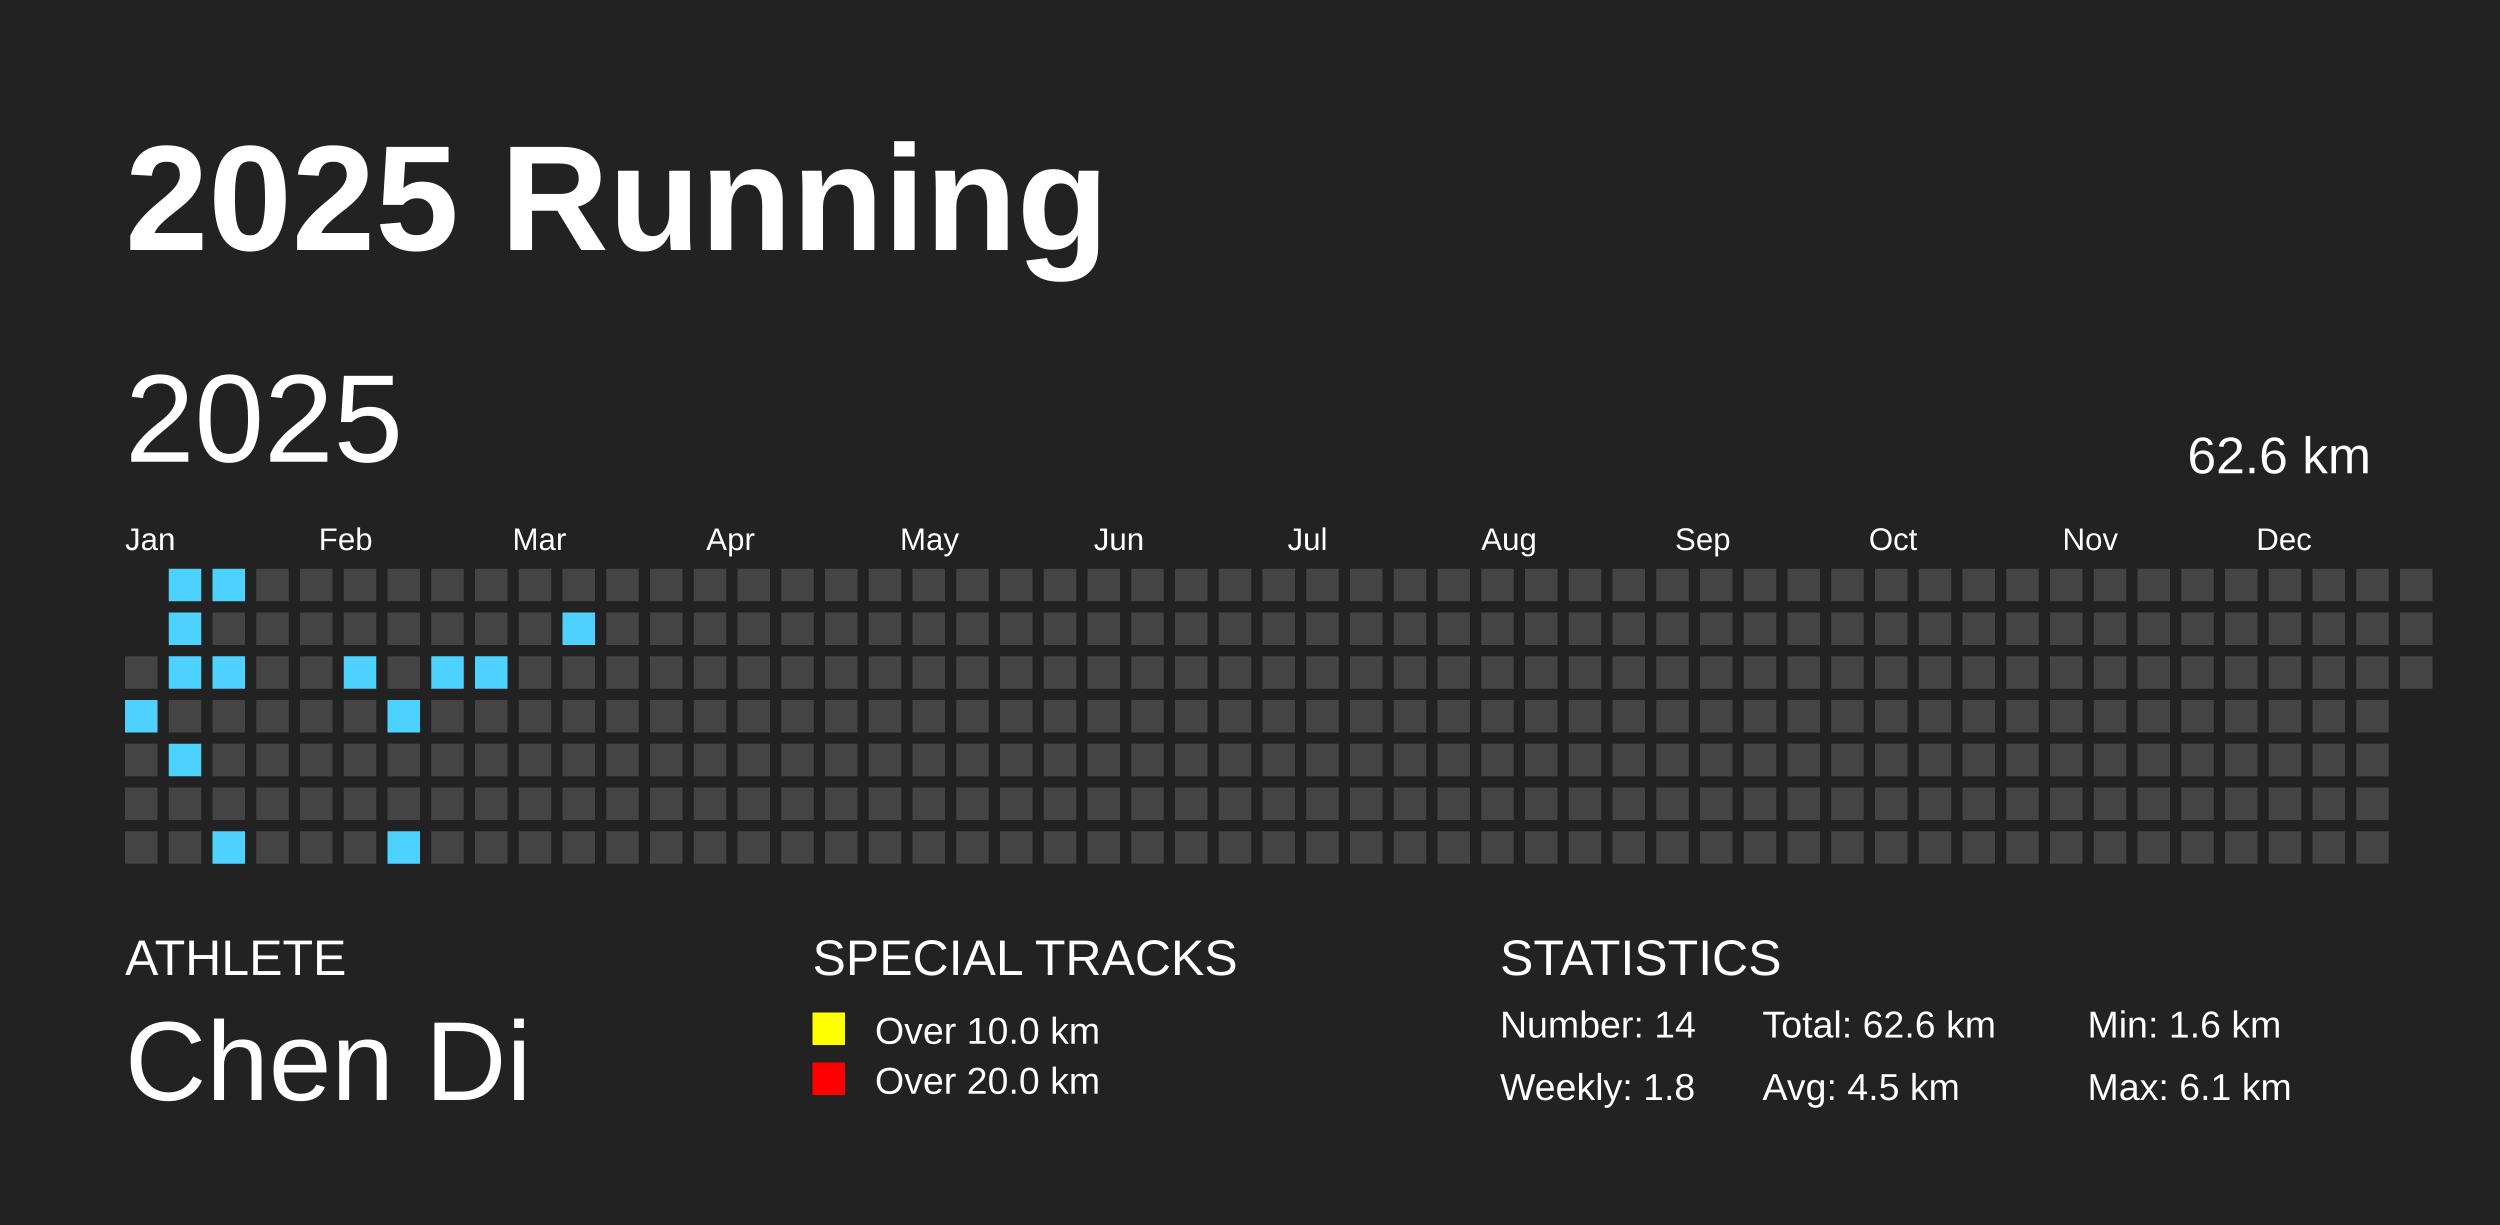
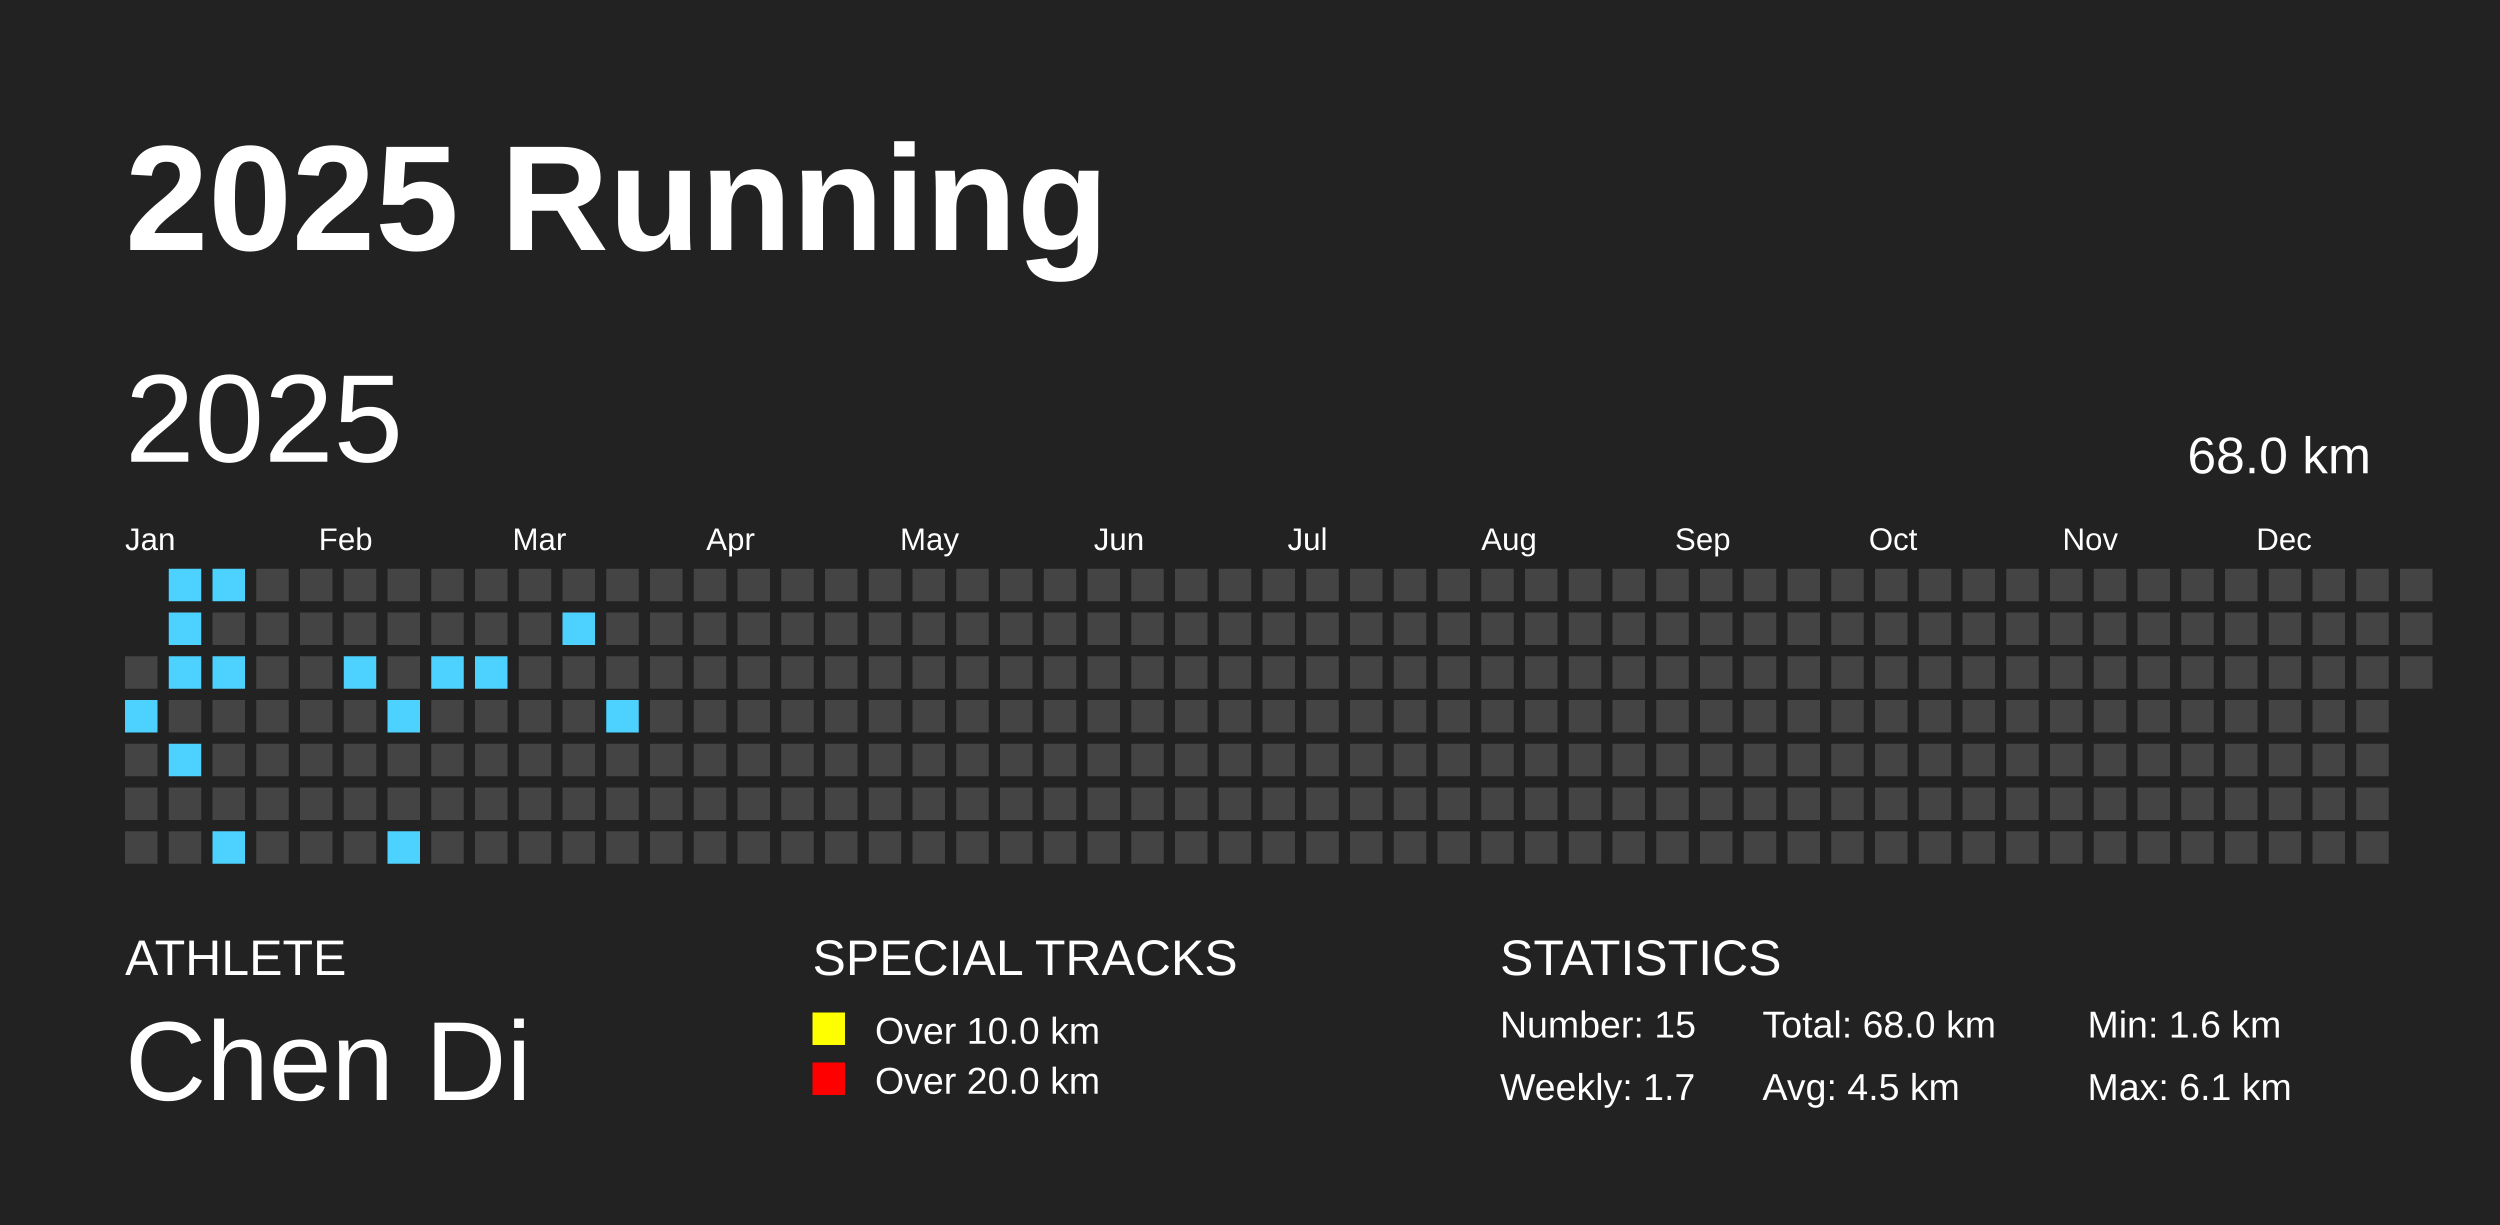
<svg xmlns="http://www.w3.org/2000/svg" baseProfile="full" height="98mm" version="1.1" viewBox="0,0,200,98" width="200mm">
  <defs />
  <rect fill="#222222" height="98" width="200" x="0" y="0" />
  <text fill="#FFFFFF" style="font-size:12px; font-family:Arial; font-weight:bold;" x="10" y="20">2025 Running</text>
  <text fill="#FFFFFF" style="font-size:4px; font-family:Arial" x="10" y="78">ATHLETE</text>
  <text fill="#FFFFFF" style="font-size:9px; font-family:Arial" x="10" y="88">Chen Di</text>
  <text fill="#FFFFFF" style="font-size:4px; font-family:Arial" x="65" y="78">SPECIAL TRACKS</text>
  <rect fill="yellow" height="2.6" width="2.6" x="65" y="81" />
  <text fill="#FFFFFF" style="font-size:3px; font-family:Arial" x="70" y="83.5">Over 10.0 km</text>
  <rect fill="red" height="2.6" width="2.6" x="65" y="85" />
  <text fill="#FFFFFF" style="font-size:3px; font-family:Arial" x="70" y="87.5">Over 20.0 km</text>
  <text fill="#FFFFFF" style="font-size:4px; font-family:Arial" x="120" y="78">STATISTICS</text>
-   <text fill="#FFFFFF" style="font-size:3px; font-family:Arial" x="120" y="83">Number: 14</text>
-   <text fill="#FFFFFF" style="font-size:3px; font-family:Arial" x="120" y="88">Weekly: 1.8</text>
-   <text fill="#FFFFFF" style="font-size:3px; font-family:Arial" x="141" y="83">Total: 62.6 km</text>
+   <text fill="#FFFFFF" style="font-size:3px; font-family:Arial" x="120" y="83">Number: 15</text>
+   <text fill="#FFFFFF" style="font-size:3px; font-family:Arial" x="120" y="88">Weekly: 1.7</text>
+   <text fill="#FFFFFF" style="font-size:3px; font-family:Arial" x="141" y="83">Total: 68.0 km</text>
  <text fill="#FFFFFF" style="font-size:3px; font-family:Arial" x="141" y="88">Avg: 4.5 km</text>
  <text fill="#FFFFFF" style="font-size:3px; font-family:Arial" x="167" y="83">Min: 1.6 km</text>
  <text fill="#FFFFFF" style="font-size:3px; font-family:Arial" x="167" y="88">Max: 6.1 km</text>
  <text dominant-baseline="hanging" fill="#FFFFFF" style="font-size:10.0px; font-family:Arial;" x="10" y="30">2025</text>
-   <text dominant-baseline="hanging" fill="#FFFFFF" style="font-size:4.125px; font-family:Arial;" x="175" y="35">62.6 km</text>
+   <text dominant-baseline="hanging" fill="#FFFFFF" style="font-size:4.125px; font-family:Arial;" x="175" y="35">68.0 km</text>
  <text fill="#FFFFFF" style="font-size:2.5px; font-family:Arial" x="10.0" y="44">Jan</text>
  <text fill="#FFFFFF" style="font-size:2.5px; font-family:Arial" x="25.5" y="44">Feb</text>
  <text fill="#FFFFFF" style="font-size:2.5px; font-family:Arial" x="41.0" y="44">Mar</text>
  <text fill="#FFFFFF" style="font-size:2.5px; font-family:Arial" x="56.5" y="44">Apr</text>
  <text fill="#FFFFFF" style="font-size:2.5px; font-family:Arial" x="72.0" y="44">May</text>
  <text fill="#FFFFFF" style="font-size:2.5px; font-family:Arial" x="87.5" y="44">Jun</text>
  <text fill="#FFFFFF" style="font-size:2.5px; font-family:Arial" x="103.0" y="44">Jul</text>
  <text fill="#FFFFFF" style="font-size:2.5px; font-family:Arial" x="118.5" y="44">Aug</text>
  <text fill="#FFFFFF" style="font-size:2.5px; font-family:Arial" x="134.0" y="44">Sep</text>
  <text fill="#FFFFFF" style="font-size:2.5px; font-family:Arial" x="149.5" y="44">Oct</text>
  <text fill="#FFFFFF" style="font-size:2.5px; font-family:Arial" x="165.0" y="44">Nov</text>
  <text fill="#FFFFFF" style="font-size:2.5px; font-family:Arial" x="180.5" y="44">Dec</text>
  <rect fill="#444444" height="2.6" width="2.6" x="10.0" y="52.5" />
  <rect fill="#4DD2FF" height="2.6" width="2.6" x="10.0" y="56.0" />
  <rect fill="#444444" height="2.6" width="2.6" x="10.0" y="59.5" />
  <rect fill="#444444" height="2.6" width="2.6" x="10.0" y="63.0" />
  <rect fill="#444444" height="2.6" width="2.6" x="10.0" y="66.5" />
  <rect fill="#4DD2FF" height="2.6" width="2.6" x="13.5" y="45.5" />
  <rect fill="#4DD2FF" height="2.6" width="2.6" x="13.5" y="49.0" />
  <rect fill="#4DD2FF" height="2.6" width="2.6" x="13.5" y="52.5" />
  <rect fill="#444444" height="2.6" width="2.6" x="13.5" y="56.0" />
  <rect fill="#4DD2FF" height="2.6" width="2.6" x="13.5" y="59.5" />
  <rect fill="#444444" height="2.6" width="2.6" x="13.5" y="63.0" />
  <rect fill="#444444" height="2.6" width="2.6" x="13.5" y="66.5" />
  <rect fill="#4DD2FF" height="2.6" width="2.6" x="17.0" y="45.5" />
  <rect fill="#444444" height="2.6" width="2.6" x="17.0" y="49.0" />
  <rect fill="#4DD2FF" height="2.6" width="2.6" x="17.0" y="52.5" />
  <rect fill="#444444" height="2.6" width="2.6" x="17.0" y="56.0" />
  <rect fill="#444444" height="2.6" width="2.6" x="17.0" y="59.5" />
  <rect fill="#444444" height="2.6" width="2.6" x="17.0" y="63.0" />
  <rect fill="#4DD2FF" height="2.6" width="2.6" x="17.0" y="66.5" />
  <rect fill="#444444" height="2.6" width="2.6" x="20.5" y="45.5" />
  <rect fill="#444444" height="2.6" width="2.6" x="20.5" y="49.0" />
  <rect fill="#444444" height="2.6" width="2.6" x="20.5" y="52.5" />
  <rect fill="#444444" height="2.6" width="2.6" x="20.5" y="56.0" />
  <rect fill="#444444" height="2.6" width="2.6" x="20.5" y="59.5" />
  <rect fill="#444444" height="2.6" width="2.6" x="20.5" y="63.0" />
  <rect fill="#444444" height="2.6" width="2.6" x="20.5" y="66.5" />
  <rect fill="#444444" height="2.6" width="2.6" x="24.0" y="45.5" />
  <rect fill="#444444" height="2.6" width="2.6" x="24.0" y="49.0" />
  <rect fill="#444444" height="2.6" width="2.6" x="24.0" y="52.5" />
  <rect fill="#444444" height="2.6" width="2.6" x="24.0" y="56.0" />
  <rect fill="#444444" height="2.6" width="2.6" x="24.0" y="59.5" />
  <rect fill="#444444" height="2.6" width="2.6" x="24.0" y="63.0" />
  <rect fill="#444444" height="2.6" width="2.6" x="24.0" y="66.5" />
  <rect fill="#444444" height="2.6" width="2.6" x="27.5" y="45.5" />
  <rect fill="#444444" height="2.6" width="2.6" x="27.5" y="49.0" />
  <rect fill="#4DD2FF" height="2.6" width="2.6" x="27.5" y="52.5" />
  <rect fill="#444444" height="2.6" width="2.6" x="27.5" y="56.0" />
  <rect fill="#444444" height="2.6" width="2.6" x="27.5" y="59.5" />
  <rect fill="#444444" height="2.6" width="2.6" x="27.5" y="63.0" />
  <rect fill="#444444" height="2.6" width="2.6" x="27.5" y="66.5" />
  <rect fill="#444444" height="2.6" width="2.6" x="31.0" y="45.5" />
  <rect fill="#444444" height="2.6" width="2.6" x="31.0" y="49.0" />
  <rect fill="#444444" height="2.6" width="2.6" x="31.0" y="52.5" />
  <rect fill="#4DD2FF" height="2.6" width="2.6" x="31.0" y="56.0" />
  <rect fill="#444444" height="2.6" width="2.6" x="31.0" y="59.5" />
  <rect fill="#444444" height="2.6" width="2.6" x="31.0" y="63.0" />
  <rect fill="#4DD2FF" height="2.6" width="2.6" x="31.0" y="66.5" />
  <rect fill="#444444" height="2.6" width="2.6" x="34.5" y="45.5" />
  <rect fill="#444444" height="2.6" width="2.6" x="34.5" y="49.0" />
  <rect fill="#4DD2FF" height="2.6" width="2.6" x="34.5" y="52.5" />
  <rect fill="#444444" height="2.6" width="2.6" x="34.5" y="56.0" />
  <rect fill="#444444" height="2.6" width="2.6" x="34.5" y="59.5" />
  <rect fill="#444444" height="2.6" width="2.6" x="34.5" y="63.0" />
  <rect fill="#444444" height="2.6" width="2.6" x="34.5" y="66.5" />
  <rect fill="#444444" height="2.6" width="2.6" x="38.0" y="45.5" />
  <rect fill="#444444" height="2.6" width="2.6" x="38.0" y="49.0" />
  <rect fill="#4DD2FF" height="2.6" width="2.6" x="38.0" y="52.5" />
  <rect fill="#444444" height="2.6" width="2.6" x="38.0" y="56.0" />
  <rect fill="#444444" height="2.6" width="2.6" x="38.0" y="59.5" />
  <rect fill="#444444" height="2.6" width="2.6" x="38.0" y="63.0" />
  <rect fill="#444444" height="2.6" width="2.6" x="38.0" y="66.5" />
  <rect fill="#444444" height="2.6" width="2.6" x="41.5" y="45.5" />
  <rect fill="#444444" height="2.6" width="2.6" x="41.5" y="49.0" />
  <rect fill="#444444" height="2.6" width="2.6" x="41.5" y="52.5" />
  <rect fill="#444444" height="2.6" width="2.6" x="41.5" y="56.0" />
  <rect fill="#444444" height="2.6" width="2.6" x="41.5" y="59.5" />
  <rect fill="#444444" height="2.6" width="2.6" x="41.5" y="63.0" />
  <rect fill="#444444" height="2.6" width="2.6" x="41.5" y="66.5" />
  <rect fill="#444444" height="2.6" width="2.6" x="45.0" y="45.5" />
  <rect fill="#4DD2FF" height="2.6" width="2.6" x="45.0" y="49.0" />
  <rect fill="#444444" height="2.6" width="2.6" x="45.0" y="52.5" />
  <rect fill="#444444" height="2.6" width="2.6" x="45.0" y="56.0" />
  <rect fill="#444444" height="2.6" width="2.6" x="45.0" y="59.5" />
  <rect fill="#444444" height="2.6" width="2.6" x="45.0" y="63.0" />
  <rect fill="#444444" height="2.6" width="2.6" x="45.0" y="66.5" />
  <rect fill="#444444" height="2.6" width="2.6" x="48.5" y="45.5" />
  <rect fill="#444444" height="2.6" width="2.6" x="48.5" y="49.0" />
  <rect fill="#444444" height="2.6" width="2.6" x="48.5" y="52.5" />
-   <rect fill="#444444" height="2.6" width="2.6" x="48.5" y="56.0" />
+   <rect fill="#4DD2FF" height="2.6" width="2.6" x="48.5" y="56.0" />
  <rect fill="#444444" height="2.6" width="2.6" x="48.5" y="59.5" />
  <rect fill="#444444" height="2.6" width="2.6" x="48.5" y="63.0" />
  <rect fill="#444444" height="2.6" width="2.6" x="48.5" y="66.5" />
  <rect fill="#444444" height="2.6" width="2.6" x="52.0" y="45.5" />
  <rect fill="#444444" height="2.6" width="2.6" x="52.0" y="49.0" />
  <rect fill="#444444" height="2.6" width="2.6" x="52.0" y="52.5" />
  <rect fill="#444444" height="2.6" width="2.6" x="52.0" y="56.0" />
  <rect fill="#444444" height="2.6" width="2.6" x="52.0" y="59.5" />
  <rect fill="#444444" height="2.6" width="2.6" x="52.0" y="63.0" />
  <rect fill="#444444" height="2.6" width="2.6" x="52.0" y="66.5" />
  <rect fill="#444444" height="2.6" width="2.6" x="55.5" y="45.5" />
  <rect fill="#444444" height="2.6" width="2.6" x="55.5" y="49.0" />
  <rect fill="#444444" height="2.6" width="2.6" x="55.5" y="52.5" />
  <rect fill="#444444" height="2.6" width="2.6" x="55.5" y="56.0" />
  <rect fill="#444444" height="2.6" width="2.6" x="55.5" y="59.5" />
  <rect fill="#444444" height="2.6" width="2.6" x="55.5" y="63.0" />
  <rect fill="#444444" height="2.6" width="2.6" x="55.5" y="66.5" />
  <rect fill="#444444" height="2.6" width="2.6" x="59.0" y="45.5" />
  <rect fill="#444444" height="2.6" width="2.6" x="59.0" y="49.0" />
  <rect fill="#444444" height="2.6" width="2.6" x="59.0" y="52.5" />
  <rect fill="#444444" height="2.6" width="2.6" x="59.0" y="56.0" />
  <rect fill="#444444" height="2.6" width="2.6" x="59.0" y="59.5" />
  <rect fill="#444444" height="2.6" width="2.6" x="59.0" y="63.0" />
  <rect fill="#444444" height="2.6" width="2.6" x="59.0" y="66.5" />
  <rect fill="#444444" height="2.6" width="2.6" x="62.5" y="45.5" />
  <rect fill="#444444" height="2.6" width="2.6" x="62.5" y="49.0" />
  <rect fill="#444444" height="2.6" width="2.6" x="62.5" y="52.5" />
  <rect fill="#444444" height="2.6" width="2.6" x="62.5" y="56.0" />
  <rect fill="#444444" height="2.6" width="2.6" x="62.5" y="59.5" />
  <rect fill="#444444" height="2.6" width="2.6" x="62.5" y="63.0" />
  <rect fill="#444444" height="2.6" width="2.6" x="62.5" y="66.5" />
  <rect fill="#444444" height="2.6" width="2.6" x="66.0" y="45.5" />
  <rect fill="#444444" height="2.6" width="2.6" x="66.0" y="49.0" />
  <rect fill="#444444" height="2.6" width="2.6" x="66.0" y="52.5" />
  <rect fill="#444444" height="2.6" width="2.6" x="66.0" y="56.0" />
  <rect fill="#444444" height="2.6" width="2.6" x="66.0" y="59.5" />
  <rect fill="#444444" height="2.6" width="2.6" x="66.0" y="63.0" />
  <rect fill="#444444" height="2.6" width="2.6" x="66.0" y="66.5" />
  <rect fill="#444444" height="2.6" width="2.6" x="69.5" y="45.5" />
  <rect fill="#444444" height="2.6" width="2.6" x="69.5" y="49.0" />
  <rect fill="#444444" height="2.6" width="2.6" x="69.5" y="52.5" />
  <rect fill="#444444" height="2.6" width="2.6" x="69.5" y="56.0" />
  <rect fill="#444444" height="2.6" width="2.6" x="69.5" y="59.5" />
  <rect fill="#444444" height="2.6" width="2.6" x="69.5" y="63.0" />
  <rect fill="#444444" height="2.6" width="2.6" x="69.5" y="66.5" />
  <rect fill="#444444" height="2.6" width="2.6" x="73.0" y="45.5" />
  <rect fill="#444444" height="2.6" width="2.6" x="73.0" y="49.0" />
  <rect fill="#444444" height="2.6" width="2.6" x="73.0" y="52.5" />
  <rect fill="#444444" height="2.6" width="2.6" x="73.0" y="56.0" />
  <rect fill="#444444" height="2.6" width="2.6" x="73.0" y="59.5" />
  <rect fill="#444444" height="2.6" width="2.6" x="73.0" y="63.0" />
  <rect fill="#444444" height="2.6" width="2.6" x="73.0" y="66.5" />
  <rect fill="#444444" height="2.6" width="2.6" x="76.5" y="45.5" />
  <rect fill="#444444" height="2.6" width="2.6" x="76.5" y="49.0" />
  <rect fill="#444444" height="2.6" width="2.6" x="76.5" y="52.5" />
  <rect fill="#444444" height="2.6" width="2.6" x="76.5" y="56.0" />
  <rect fill="#444444" height="2.6" width="2.6" x="76.5" y="59.5" />
  <rect fill="#444444" height="2.6" width="2.6" x="76.5" y="63.0" />
  <rect fill="#444444" height="2.6" width="2.6" x="76.5" y="66.5" />
  <rect fill="#444444" height="2.6" width="2.6" x="80.0" y="45.5" />
  <rect fill="#444444" height="2.6" width="2.6" x="80.0" y="49.0" />
  <rect fill="#444444" height="2.6" width="2.6" x="80.0" y="52.5" />
  <rect fill="#444444" height="2.6" width="2.6" x="80.0" y="56.0" />
  <rect fill="#444444" height="2.6" width="2.6" x="80.0" y="59.5" />
  <rect fill="#444444" height="2.6" width="2.6" x="80.0" y="63.0" />
  <rect fill="#444444" height="2.6" width="2.6" x="80.0" y="66.5" />
  <rect fill="#444444" height="2.6" width="2.6" x="83.5" y="45.5" />
  <rect fill="#444444" height="2.6" width="2.6" x="83.5" y="49.0" />
  <rect fill="#444444" height="2.6" width="2.6" x="83.5" y="52.5" />
  <rect fill="#444444" height="2.6" width="2.6" x="83.5" y="56.0" />
  <rect fill="#444444" height="2.6" width="2.6" x="83.5" y="59.5" />
  <rect fill="#444444" height="2.6" width="2.6" x="83.5" y="63.0" />
  <rect fill="#444444" height="2.6" width="2.6" x="83.5" y="66.5" />
  <rect fill="#444444" height="2.6" width="2.6" x="87.0" y="45.5" />
  <rect fill="#444444" height="2.6" width="2.6" x="87.0" y="49.0" />
  <rect fill="#444444" height="2.6" width="2.6" x="87.0" y="52.5" />
  <rect fill="#444444" height="2.6" width="2.6" x="87.0" y="56.0" />
  <rect fill="#444444" height="2.6" width="2.6" x="87.0" y="59.5" />
  <rect fill="#444444" height="2.6" width="2.6" x="87.0" y="63.0" />
  <rect fill="#444444" height="2.6" width="2.6" x="87.0" y="66.5" />
  <rect fill="#444444" height="2.6" width="2.6" x="90.5" y="45.5" />
  <rect fill="#444444" height="2.6" width="2.6" x="90.5" y="49.0" />
  <rect fill="#444444" height="2.6" width="2.6" x="90.5" y="52.5" />
  <rect fill="#444444" height="2.6" width="2.6" x="90.5" y="56.0" />
  <rect fill="#444444" height="2.6" width="2.6" x="90.5" y="59.5" />
  <rect fill="#444444" height="2.6" width="2.6" x="90.5" y="63.0" />
  <rect fill="#444444" height="2.6" width="2.6" x="90.5" y="66.5" />
  <rect fill="#444444" height="2.6" width="2.6" x="94.0" y="45.5" />
  <rect fill="#444444" height="2.6" width="2.6" x="94.0" y="49.0" />
  <rect fill="#444444" height="2.6" width="2.6" x="94.0" y="52.5" />
  <rect fill="#444444" height="2.6" width="2.6" x="94.0" y="56.0" />
  <rect fill="#444444" height="2.6" width="2.6" x="94.0" y="59.5" />
  <rect fill="#444444" height="2.6" width="2.6" x="94.0" y="63.0" />
  <rect fill="#444444" height="2.6" width="2.6" x="94.0" y="66.5" />
  <rect fill="#444444" height="2.6" width="2.6" x="97.5" y="45.5" />
  <rect fill="#444444" height="2.6" width="2.6" x="97.5" y="49.0" />
  <rect fill="#444444" height="2.6" width="2.6" x="97.5" y="52.5" />
  <rect fill="#444444" height="2.6" width="2.6" x="97.5" y="56.0" />
  <rect fill="#444444" height="2.6" width="2.6" x="97.5" y="59.5" />
  <rect fill="#444444" height="2.6" width="2.6" x="97.5" y="63.0" />
  <rect fill="#444444" height="2.6" width="2.6" x="97.5" y="66.5" />
  <rect fill="#444444" height="2.6" width="2.6" x="101.0" y="45.5" />
  <rect fill="#444444" height="2.6" width="2.6" x="101.0" y="49.0" />
  <rect fill="#444444" height="2.6" width="2.6" x="101.0" y="52.5" />
  <rect fill="#444444" height="2.6" width="2.6" x="101.0" y="56.0" />
  <rect fill="#444444" height="2.6" width="2.6" x="101.0" y="59.5" />
  <rect fill="#444444" height="2.6" width="2.6" x="101.0" y="63.0" />
  <rect fill="#444444" height="2.6" width="2.6" x="101.0" y="66.5" />
  <rect fill="#444444" height="2.6" width="2.6" x="104.5" y="45.5" />
  <rect fill="#444444" height="2.6" width="2.6" x="104.5" y="49.0" />
  <rect fill="#444444" height="2.6" width="2.6" x="104.5" y="52.5" />
  <rect fill="#444444" height="2.6" width="2.6" x="104.5" y="56.0" />
  <rect fill="#444444" height="2.6" width="2.6" x="104.5" y="59.5" />
  <rect fill="#444444" height="2.6" width="2.6" x="104.5" y="63.0" />
  <rect fill="#444444" height="2.6" width="2.6" x="104.5" y="66.5" />
  <rect fill="#444444" height="2.6" width="2.6" x="108.0" y="45.5" />
  <rect fill="#444444" height="2.6" width="2.6" x="108.0" y="49.0" />
  <rect fill="#444444" height="2.6" width="2.6" x="108.0" y="52.5" />
  <rect fill="#444444" height="2.6" width="2.6" x="108.0" y="56.0" />
  <rect fill="#444444" height="2.6" width="2.6" x="108.0" y="59.5" />
  <rect fill="#444444" height="2.6" width="2.6" x="108.0" y="63.0" />
  <rect fill="#444444" height="2.6" width="2.6" x="108.0" y="66.5" />
  <rect fill="#444444" height="2.6" width="2.6" x="111.5" y="45.5" />
  <rect fill="#444444" height="2.6" width="2.6" x="111.5" y="49.0" />
  <rect fill="#444444" height="2.6" width="2.6" x="111.5" y="52.5" />
  <rect fill="#444444" height="2.6" width="2.6" x="111.5" y="56.0" />
  <rect fill="#444444" height="2.6" width="2.6" x="111.5" y="59.5" />
  <rect fill="#444444" height="2.6" width="2.6" x="111.5" y="63.0" />
  <rect fill="#444444" height="2.6" width="2.6" x="111.5" y="66.5" />
  <rect fill="#444444" height="2.6" width="2.6" x="115.0" y="45.5" />
  <rect fill="#444444" height="2.6" width="2.6" x="115.0" y="49.0" />
  <rect fill="#444444" height="2.6" width="2.6" x="115.0" y="52.5" />
  <rect fill="#444444" height="2.6" width="2.6" x="115.0" y="56.0" />
  <rect fill="#444444" height="2.6" width="2.6" x="115.0" y="59.5" />
  <rect fill="#444444" height="2.6" width="2.6" x="115.0" y="63.0" />
  <rect fill="#444444" height="2.6" width="2.6" x="115.0" y="66.5" />
  <rect fill="#444444" height="2.6" width="2.6" x="118.5" y="45.5" />
  <rect fill="#444444" height="2.6" width="2.6" x="118.5" y="49.0" />
  <rect fill="#444444" height="2.6" width="2.6" x="118.5" y="52.5" />
  <rect fill="#444444" height="2.6" width="2.6" x="118.5" y="56.0" />
  <rect fill="#444444" height="2.6" width="2.6" x="118.5" y="59.5" />
  <rect fill="#444444" height="2.6" width="2.6" x="118.5" y="63.0" />
  <rect fill="#444444" height="2.6" width="2.6" x="118.5" y="66.5" />
  <rect fill="#444444" height="2.6" width="2.6" x="122.0" y="45.5" />
  <rect fill="#444444" height="2.6" width="2.6" x="122.0" y="49.0" />
  <rect fill="#444444" height="2.6" width="2.6" x="122.0" y="52.5" />
  <rect fill="#444444" height="2.6" width="2.6" x="122.0" y="56.0" />
  <rect fill="#444444" height="2.6" width="2.6" x="122.0" y="59.5" />
  <rect fill="#444444" height="2.6" width="2.6" x="122.0" y="63.0" />
  <rect fill="#444444" height="2.6" width="2.6" x="122.0" y="66.5" />
  <rect fill="#444444" height="2.6" width="2.6" x="125.5" y="45.5" />
  <rect fill="#444444" height="2.6" width="2.6" x="125.5" y="49.0" />
  <rect fill="#444444" height="2.6" width="2.6" x="125.5" y="52.5" />
  <rect fill="#444444" height="2.6" width="2.6" x="125.5" y="56.0" />
  <rect fill="#444444" height="2.6" width="2.6" x="125.5" y="59.5" />
  <rect fill="#444444" height="2.6" width="2.6" x="125.5" y="63.0" />
  <rect fill="#444444" height="2.6" width="2.6" x="125.5" y="66.5" />
  <rect fill="#444444" height="2.6" width="2.6" x="129.0" y="45.5" />
  <rect fill="#444444" height="2.6" width="2.6" x="129.0" y="49.0" />
  <rect fill="#444444" height="2.6" width="2.6" x="129.0" y="52.5" />
  <rect fill="#444444" height="2.6" width="2.6" x="129.0" y="56.0" />
  <rect fill="#444444" height="2.6" width="2.6" x="129.0" y="59.5" />
  <rect fill="#444444" height="2.6" width="2.6" x="129.0" y="63.0" />
  <rect fill="#444444" height="2.6" width="2.6" x="129.0" y="66.5" />
  <rect fill="#444444" height="2.6" width="2.6" x="132.5" y="45.5" />
  <rect fill="#444444" height="2.6" width="2.6" x="132.5" y="49.0" />
  <rect fill="#444444" height="2.6" width="2.6" x="132.5" y="52.5" />
  <rect fill="#444444" height="2.6" width="2.6" x="132.5" y="56.0" />
  <rect fill="#444444" height="2.6" width="2.6" x="132.5" y="59.5" />
  <rect fill="#444444" height="2.6" width="2.6" x="132.5" y="63.0" />
  <rect fill="#444444" height="2.6" width="2.6" x="132.5" y="66.5" />
  <rect fill="#444444" height="2.6" width="2.6" x="136.0" y="45.5" />
  <rect fill="#444444" height="2.6" width="2.6" x="136.0" y="49.0" />
  <rect fill="#444444" height="2.6" width="2.6" x="136.0" y="52.5" />
  <rect fill="#444444" height="2.6" width="2.6" x="136.0" y="56.0" />
  <rect fill="#444444" height="2.6" width="2.6" x="136.0" y="59.5" />
  <rect fill="#444444" height="2.6" width="2.6" x="136.0" y="63.0" />
  <rect fill="#444444" height="2.6" width="2.6" x="136.0" y="66.5" />
  <rect fill="#444444" height="2.6" width="2.6" x="139.5" y="45.5" />
  <rect fill="#444444" height="2.6" width="2.6" x="139.5" y="49.0" />
  <rect fill="#444444" height="2.6" width="2.6" x="139.5" y="52.5" />
  <rect fill="#444444" height="2.6" width="2.6" x="139.5" y="56.0" />
  <rect fill="#444444" height="2.6" width="2.6" x="139.5" y="59.5" />
  <rect fill="#444444" height="2.6" width="2.6" x="139.5" y="63.0" />
  <rect fill="#444444" height="2.6" width="2.6" x="139.5" y="66.5" />
  <rect fill="#444444" height="2.6" width="2.6" x="143.0" y="45.5" />
  <rect fill="#444444" height="2.6" width="2.6" x="143.0" y="49.0" />
  <rect fill="#444444" height="2.6" width="2.6" x="143.0" y="52.5" />
  <rect fill="#444444" height="2.6" width="2.6" x="143.0" y="56.0" />
  <rect fill="#444444" height="2.6" width="2.6" x="143.0" y="59.5" />
  <rect fill="#444444" height="2.6" width="2.6" x="143.0" y="63.0" />
  <rect fill="#444444" height="2.6" width="2.6" x="143.0" y="66.5" />
  <rect fill="#444444" height="2.6" width="2.6" x="146.5" y="45.5" />
  <rect fill="#444444" height="2.6" width="2.6" x="146.5" y="49.0" />
  <rect fill="#444444" height="2.6" width="2.6" x="146.5" y="52.5" />
  <rect fill="#444444" height="2.6" width="2.6" x="146.5" y="56.0" />
  <rect fill="#444444" height="2.6" width="2.6" x="146.5" y="59.5" />
  <rect fill="#444444" height="2.6" width="2.6" x="146.5" y="63.0" />
  <rect fill="#444444" height="2.6" width="2.6" x="146.5" y="66.5" />
  <rect fill="#444444" height="2.6" width="2.6" x="150.0" y="45.5" />
  <rect fill="#444444" height="2.6" width="2.6" x="150.0" y="49.0" />
  <rect fill="#444444" height="2.6" width="2.6" x="150.0" y="52.5" />
  <rect fill="#444444" height="2.6" width="2.6" x="150.0" y="56.0" />
  <rect fill="#444444" height="2.6" width="2.6" x="150.0" y="59.5" />
  <rect fill="#444444" height="2.6" width="2.6" x="150.0" y="63.0" />
  <rect fill="#444444" height="2.6" width="2.6" x="150.0" y="66.5" />
  <rect fill="#444444" height="2.6" width="2.6" x="153.5" y="45.5" />
  <rect fill="#444444" height="2.6" width="2.6" x="153.5" y="49.0" />
  <rect fill="#444444" height="2.6" width="2.6" x="153.5" y="52.5" />
  <rect fill="#444444" height="2.6" width="2.6" x="153.5" y="56.0" />
  <rect fill="#444444" height="2.6" width="2.6" x="153.5" y="59.5" />
  <rect fill="#444444" height="2.6" width="2.6" x="153.5" y="63.0" />
  <rect fill="#444444" height="2.6" width="2.6" x="153.5" y="66.5" />
  <rect fill="#444444" height="2.6" width="2.6" x="157.0" y="45.5" />
  <rect fill="#444444" height="2.6" width="2.6" x="157.0" y="49.0" />
  <rect fill="#444444" height="2.6" width="2.6" x="157.0" y="52.5" />
  <rect fill="#444444" height="2.6" width="2.6" x="157.0" y="56.0" />
  <rect fill="#444444" height="2.6" width="2.6" x="157.0" y="59.5" />
  <rect fill="#444444" height="2.6" width="2.6" x="157.0" y="63.0" />
  <rect fill="#444444" height="2.6" width="2.6" x="157.0" y="66.5" />
  <rect fill="#444444" height="2.6" width="2.6" x="160.5" y="45.5" />
  <rect fill="#444444" height="2.6" width="2.6" x="160.5" y="49.0" />
  <rect fill="#444444" height="2.6" width="2.6" x="160.5" y="52.5" />
  <rect fill="#444444" height="2.6" width="2.6" x="160.5" y="56.0" />
  <rect fill="#444444" height="2.6" width="2.6" x="160.5" y="59.5" />
  <rect fill="#444444" height="2.6" width="2.6" x="160.5" y="63.0" />
  <rect fill="#444444" height="2.6" width="2.6" x="160.5" y="66.5" />
  <rect fill="#444444" height="2.6" width="2.6" x="164.0" y="45.5" />
  <rect fill="#444444" height="2.6" width="2.6" x="164.0" y="49.0" />
  <rect fill="#444444" height="2.6" width="2.6" x="164.0" y="52.5" />
  <rect fill="#444444" height="2.6" width="2.6" x="164.0" y="56.0" />
  <rect fill="#444444" height="2.6" width="2.6" x="164.0" y="59.5" />
  <rect fill="#444444" height="2.6" width="2.6" x="164.0" y="63.0" />
  <rect fill="#444444" height="2.6" width="2.6" x="164.0" y="66.5" />
  <rect fill="#444444" height="2.6" width="2.6" x="167.5" y="45.5" />
  <rect fill="#444444" height="2.6" width="2.6" x="167.5" y="49.0" />
  <rect fill="#444444" height="2.6" width="2.6" x="167.5" y="52.5" />
  <rect fill="#444444" height="2.6" width="2.6" x="167.5" y="56.0" />
  <rect fill="#444444" height="2.6" width="2.6" x="167.5" y="59.5" />
  <rect fill="#444444" height="2.6" width="2.6" x="167.5" y="63.0" />
  <rect fill="#444444" height="2.6" width="2.6" x="167.5" y="66.5" />
  <rect fill="#444444" height="2.6" width="2.6" x="171.0" y="45.5" />
  <rect fill="#444444" height="2.6" width="2.6" x="171.0" y="49.0" />
  <rect fill="#444444" height="2.6" width="2.6" x="171.0" y="52.5" />
  <rect fill="#444444" height="2.6" width="2.6" x="171.0" y="56.0" />
  <rect fill="#444444" height="2.6" width="2.6" x="171.0" y="59.5" />
  <rect fill="#444444" height="2.6" width="2.6" x="171.0" y="63.0" />
  <rect fill="#444444" height="2.6" width="2.6" x="171.0" y="66.5" />
  <rect fill="#444444" height="2.6" width="2.6" x="174.5" y="45.5" />
  <rect fill="#444444" height="2.6" width="2.6" x="174.5" y="49.0" />
  <rect fill="#444444" height="2.6" width="2.6" x="174.5" y="52.5" />
  <rect fill="#444444" height="2.6" width="2.6" x="174.5" y="56.0" />
  <rect fill="#444444" height="2.6" width="2.6" x="174.5" y="59.5" />
  <rect fill="#444444" height="2.6" width="2.6" x="174.5" y="63.0" />
  <rect fill="#444444" height="2.6" width="2.6" x="174.5" y="66.5" />
  <rect fill="#444444" height="2.6" width="2.6" x="178.0" y="45.5" />
  <rect fill="#444444" height="2.6" width="2.6" x="178.0" y="49.0" />
  <rect fill="#444444" height="2.6" width="2.6" x="178.0" y="52.5" />
  <rect fill="#444444" height="2.6" width="2.6" x="178.0" y="56.0" />
  <rect fill="#444444" height="2.6" width="2.6" x="178.0" y="59.5" />
  <rect fill="#444444" height="2.6" width="2.6" x="178.0" y="63.0" />
  <rect fill="#444444" height="2.6" width="2.6" x="178.0" y="66.5" />
  <rect fill="#444444" height="2.6" width="2.6" x="181.5" y="45.5" />
  <rect fill="#444444" height="2.6" width="2.6" x="181.5" y="49.0" />
  <rect fill="#444444" height="2.6" width="2.6" x="181.5" y="52.5" />
  <rect fill="#444444" height="2.6" width="2.6" x="181.5" y="56.0" />
  <rect fill="#444444" height="2.6" width="2.6" x="181.5" y="59.5" />
  <rect fill="#444444" height="2.6" width="2.6" x="181.5" y="63.0" />
  <rect fill="#444444" height="2.6" width="2.6" x="181.5" y="66.5" />
  <rect fill="#444444" height="2.6" width="2.6" x="185.0" y="45.5" />
  <rect fill="#444444" height="2.6" width="2.6" x="185.0" y="49.0" />
  <rect fill="#444444" height="2.6" width="2.6" x="185.0" y="52.5" />
  <rect fill="#444444" height="2.6" width="2.6" x="185.0" y="56.0" />
  <rect fill="#444444" height="2.6" width="2.6" x="185.0" y="59.5" />
  <rect fill="#444444" height="2.6" width="2.6" x="185.0" y="63.0" />
  <rect fill="#444444" height="2.6" width="2.6" x="185.0" y="66.5" />
  <rect fill="#444444" height="2.6" width="2.6" x="188.5" y="45.5" />
  <rect fill="#444444" height="2.6" width="2.6" x="188.5" y="49.0" />
  <rect fill="#444444" height="2.6" width="2.6" x="188.5" y="52.5" />
  <rect fill="#444444" height="2.6" width="2.6" x="188.5" y="56.0" />
  <rect fill="#444444" height="2.6" width="2.6" x="188.5" y="59.5" />
  <rect fill="#444444" height="2.6" width="2.6" x="188.5" y="63.0" />
  <rect fill="#444444" height="2.6" width="2.6" x="188.5" y="66.5" />
  <rect fill="#444444" height="2.6" width="2.6" x="192.0" y="45.5" />
  <rect fill="#444444" height="2.6" width="2.6" x="192.0" y="49.0" />
  <rect fill="#444444" height="2.6" width="2.6" x="192.0" y="52.5" />
</svg>
